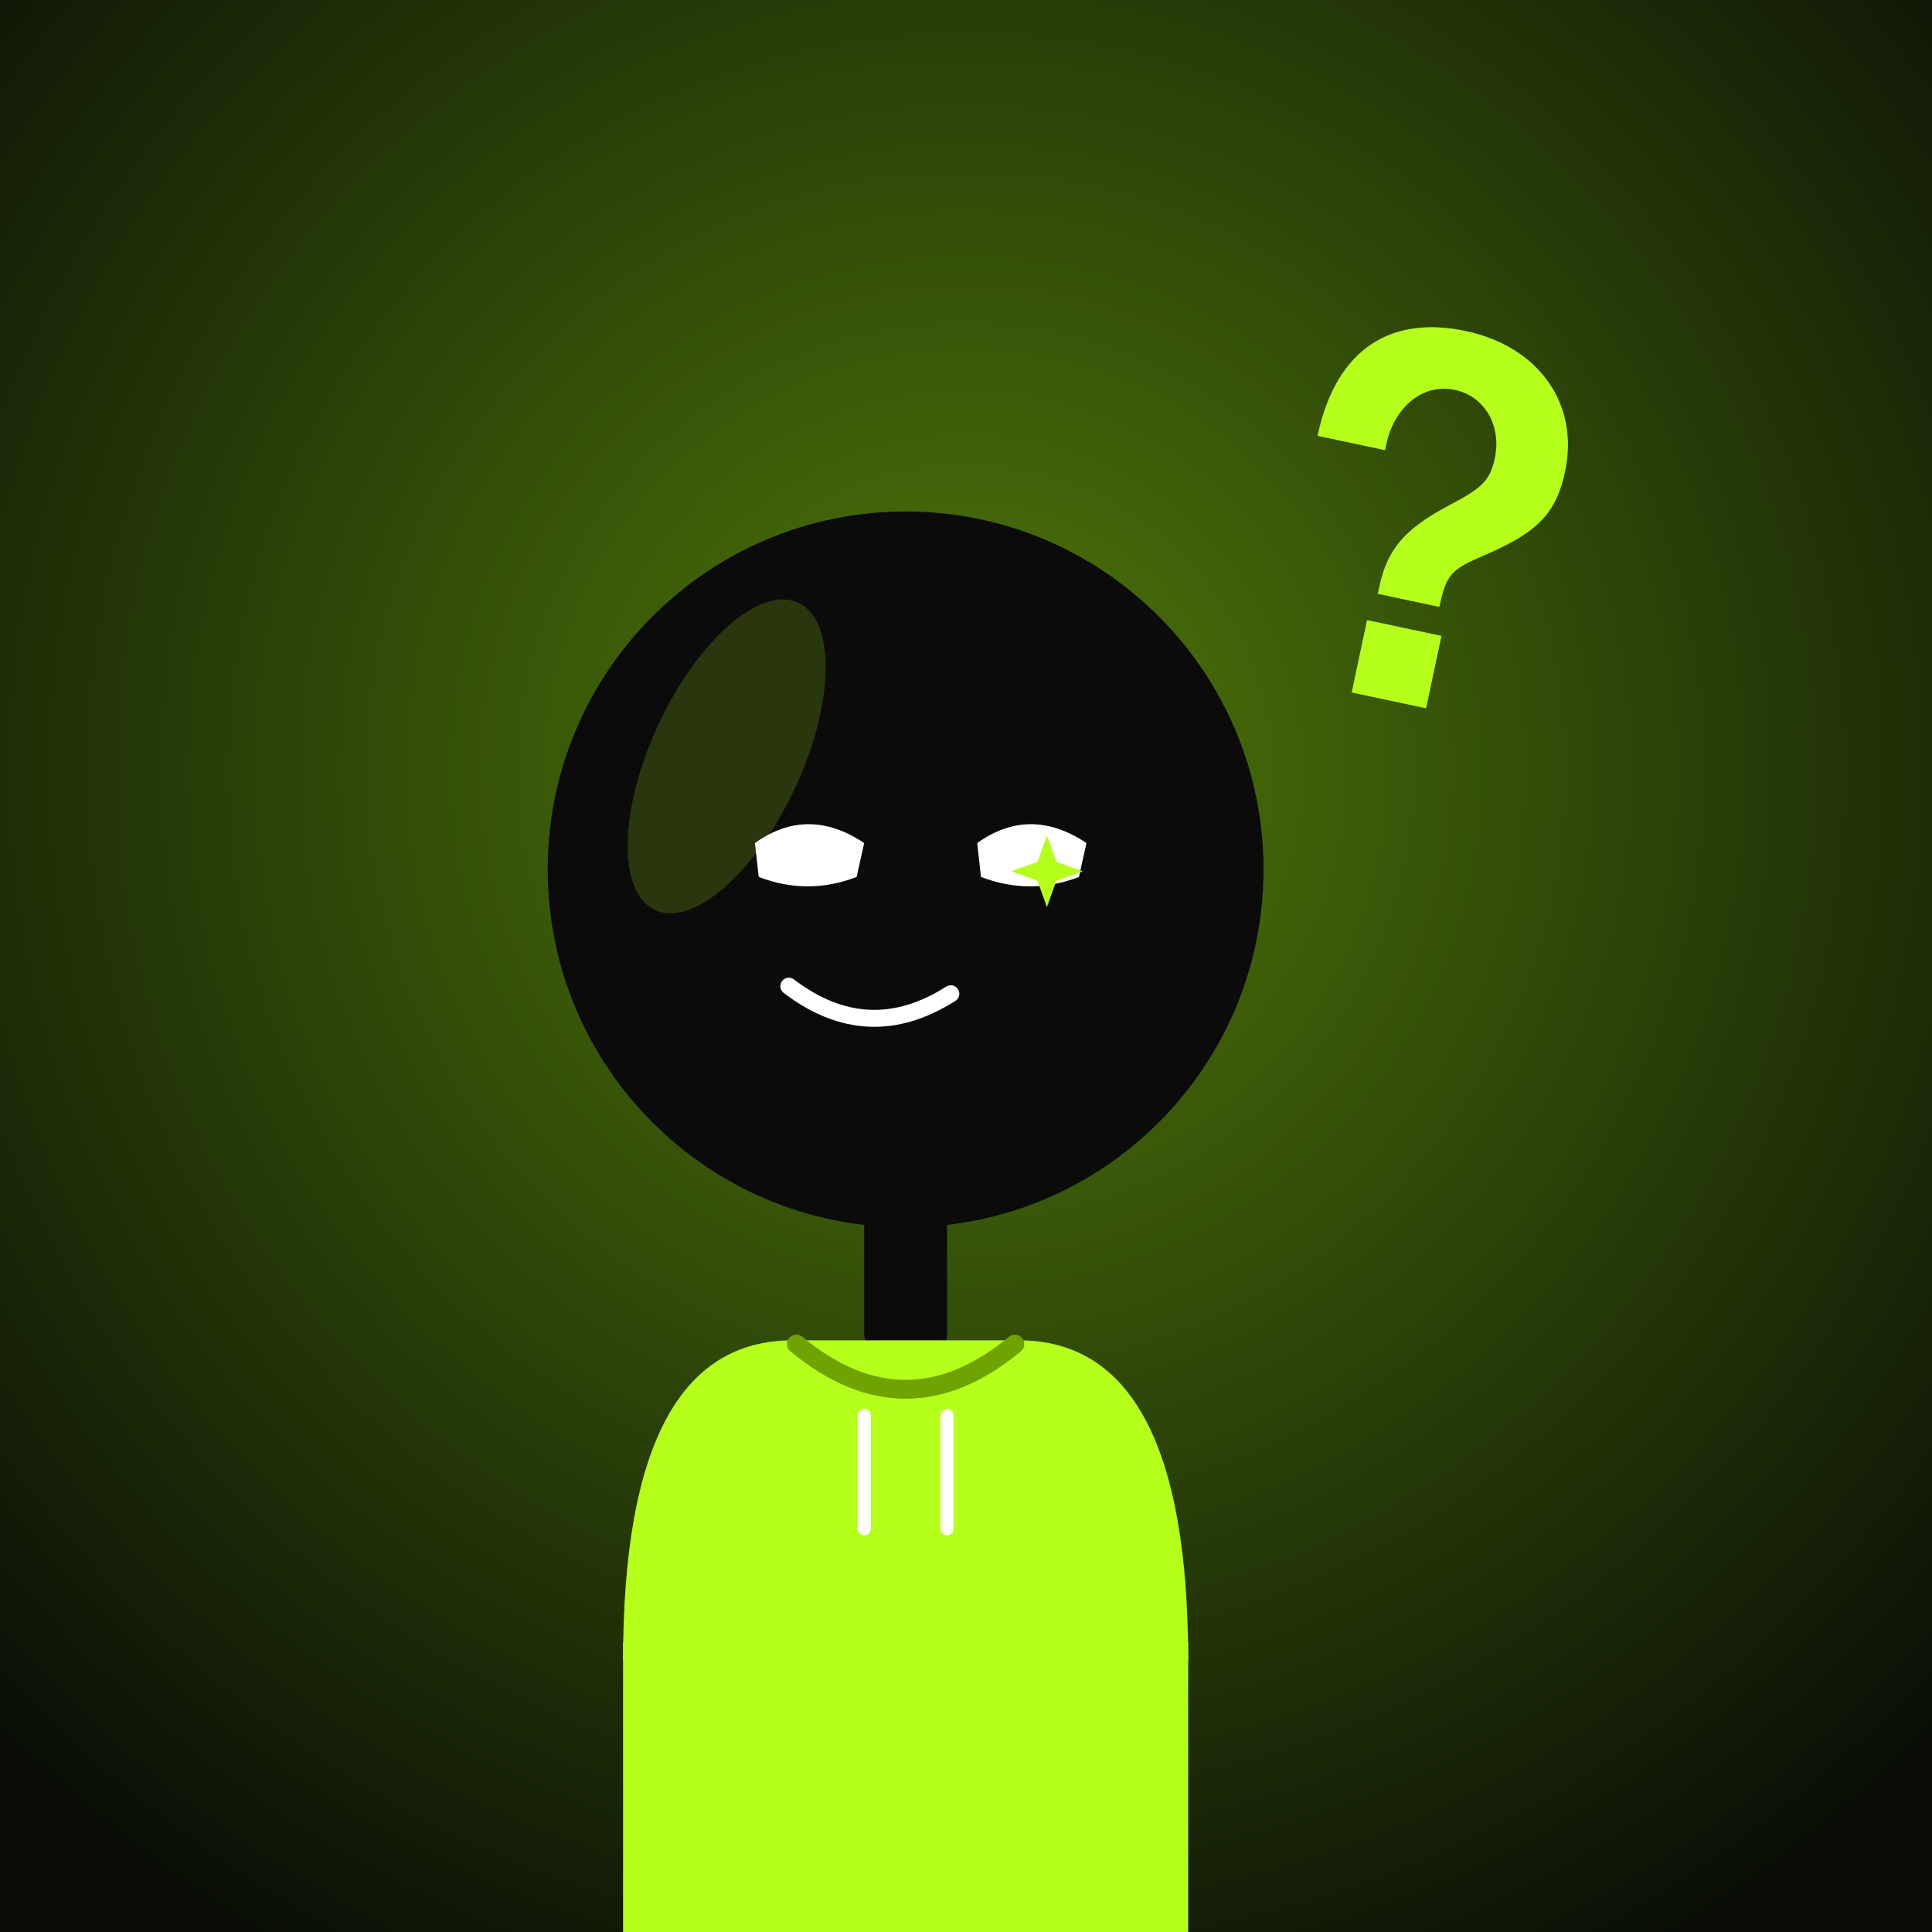
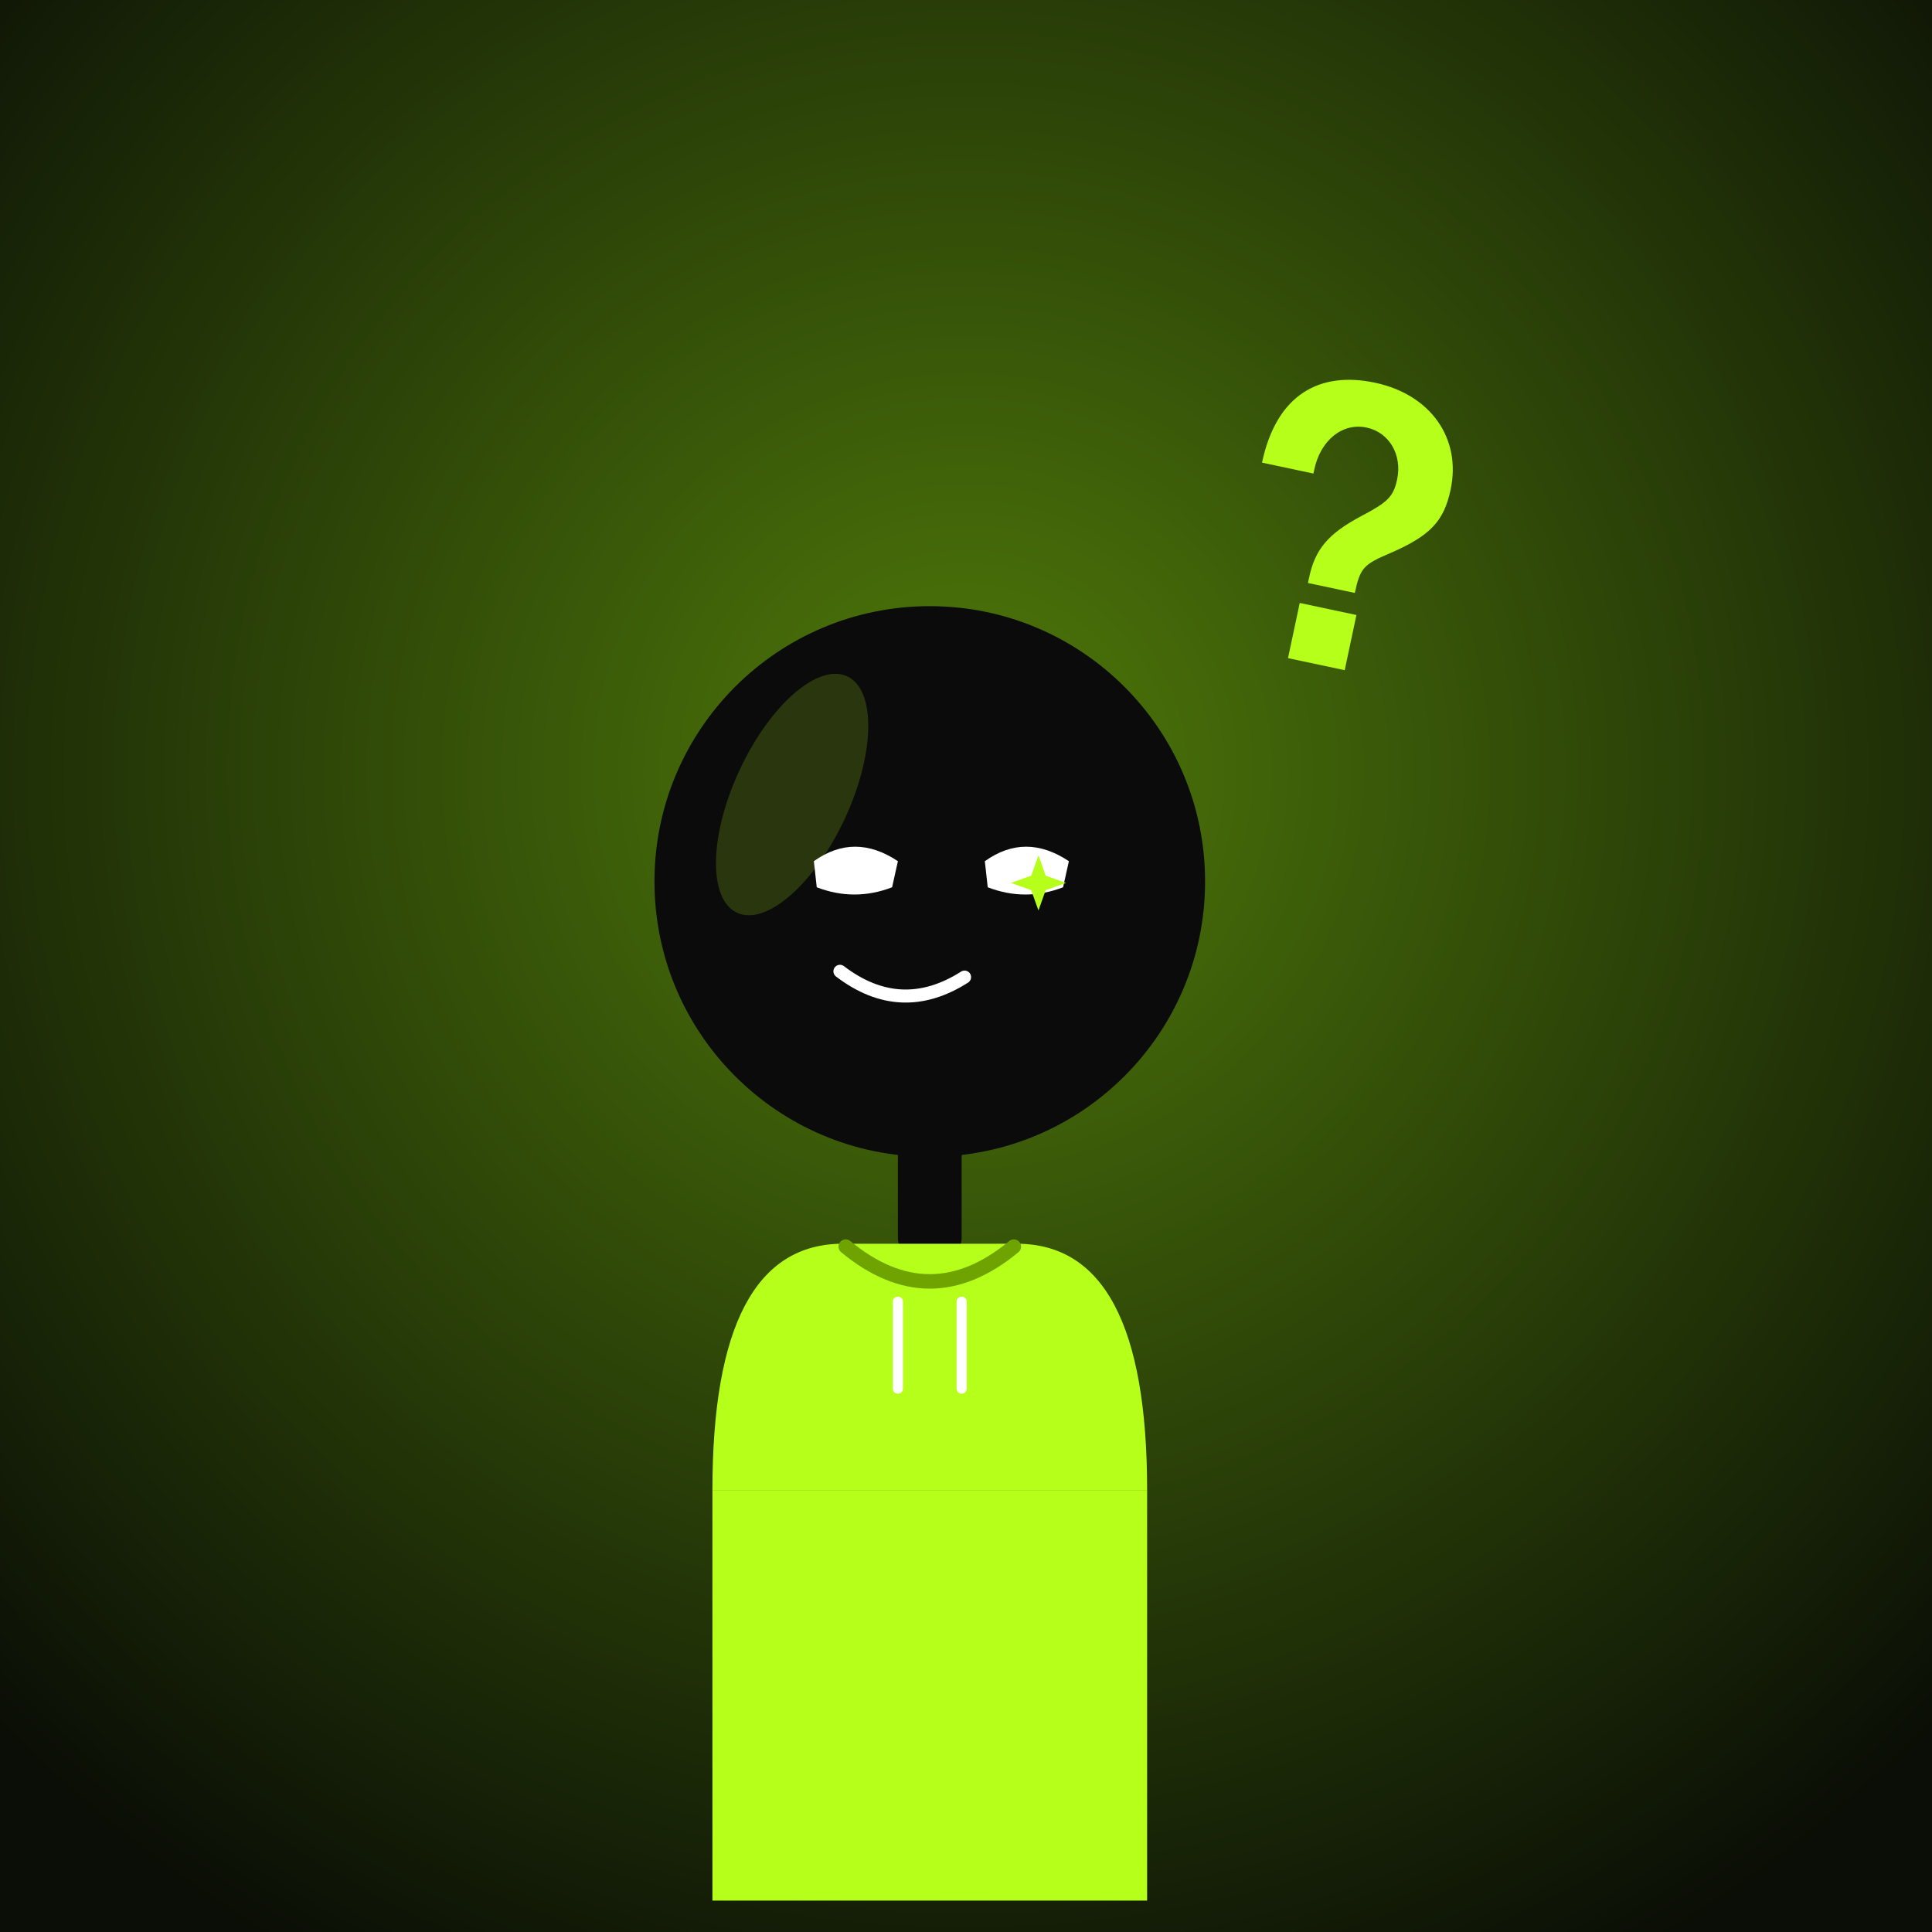
<svg xmlns="http://www.w3.org/2000/svg" width="800" height="800" viewBox="0 0 800 800">
  <defs>
    <radialGradient id="g" cx="50%" cy="40%" r="70%">
      <stop offset="0" stop-color="#4f7a0a" />
      <stop offset="1" stop-color="#0A0E06" />
    </radialGradient>
  </defs>
  <rect width="800" height="800" fill="url(#g)" />
-   <text x="575" y="290" font-size="210" fill="#B6FF1A" style="font-family:'Arial Black','Impact','Helvetica Neue',sans-serif;font-weight:900;" text-anchor="middle" transform="rotate(12 575 290)">?</text>
-   <g transform="translate(375 360) scale(.78)">
+   <text x="545" y="275" font-size="160" fill="#B6FF1A" style="font-family:'Arial Black','Impact','Helvetica Neue',sans-serif;font-weight:900;" text-anchor="middle" transform="rotate(12 545 275)">?</text>
+   <g transform="translate(385 365) scale(.6)">
    <g id="c">
      <rect x="-22" y="170" width="44" height="90" rx="14" fill="#0b0b0b" />
      <path d="M-150 420 Q-150 250 -60 250 L60 250 Q150 250 150 420 Z" fill="#B6FF1A" />
      <path d="M-58 252 Q0 300 58 252" fill="none" stroke="#6fa300" stroke-width="10" stroke-linecap="round" />
      <line x1="-22" y1="290" x2="-22" y2="350" stroke="#fff" stroke-width="7" stroke-linecap="round" />
      <line x1="22" y1="290" x2="22" y2="350" stroke="#fff" stroke-width="7" stroke-linecap="round" />
      <circle cx="0" cy="0" r="190" fill="#0b0b0b" />
      <ellipse cx="-95" cy="-60" rx="40" ry="90" fill="#B6FF1A" opacity=".18" transform="rotate(25 -95 -60)" />
      <g fill="#fff">
        <path d="M-80 -14 Q-52 -34 -22 -14 L-26 4 Q-52 14 -78 4Z" />
        <path d="M38 -14 Q66 -34 96 -14 L92 4 Q66 14 40 4Z" />
      </g>
      <path d="M-62 62 Q-20 94 24 66" fill="none" stroke="#fff" stroke-width="9" stroke-linecap="round" />
      <path d="M70 -4 l5 -14 l5 14 l14 5 l-14 5 l-5 14 l-5 -14 l-14 -5z" fill="#B6FF1A" />
    </g>
  </g>
-   <rect x="258" y="680" width="234" height="130" fill="#B6FF1A" />
+   <rect x="295" y="617" width="180" height="170" fill="#B6FF1A" />
</svg>
